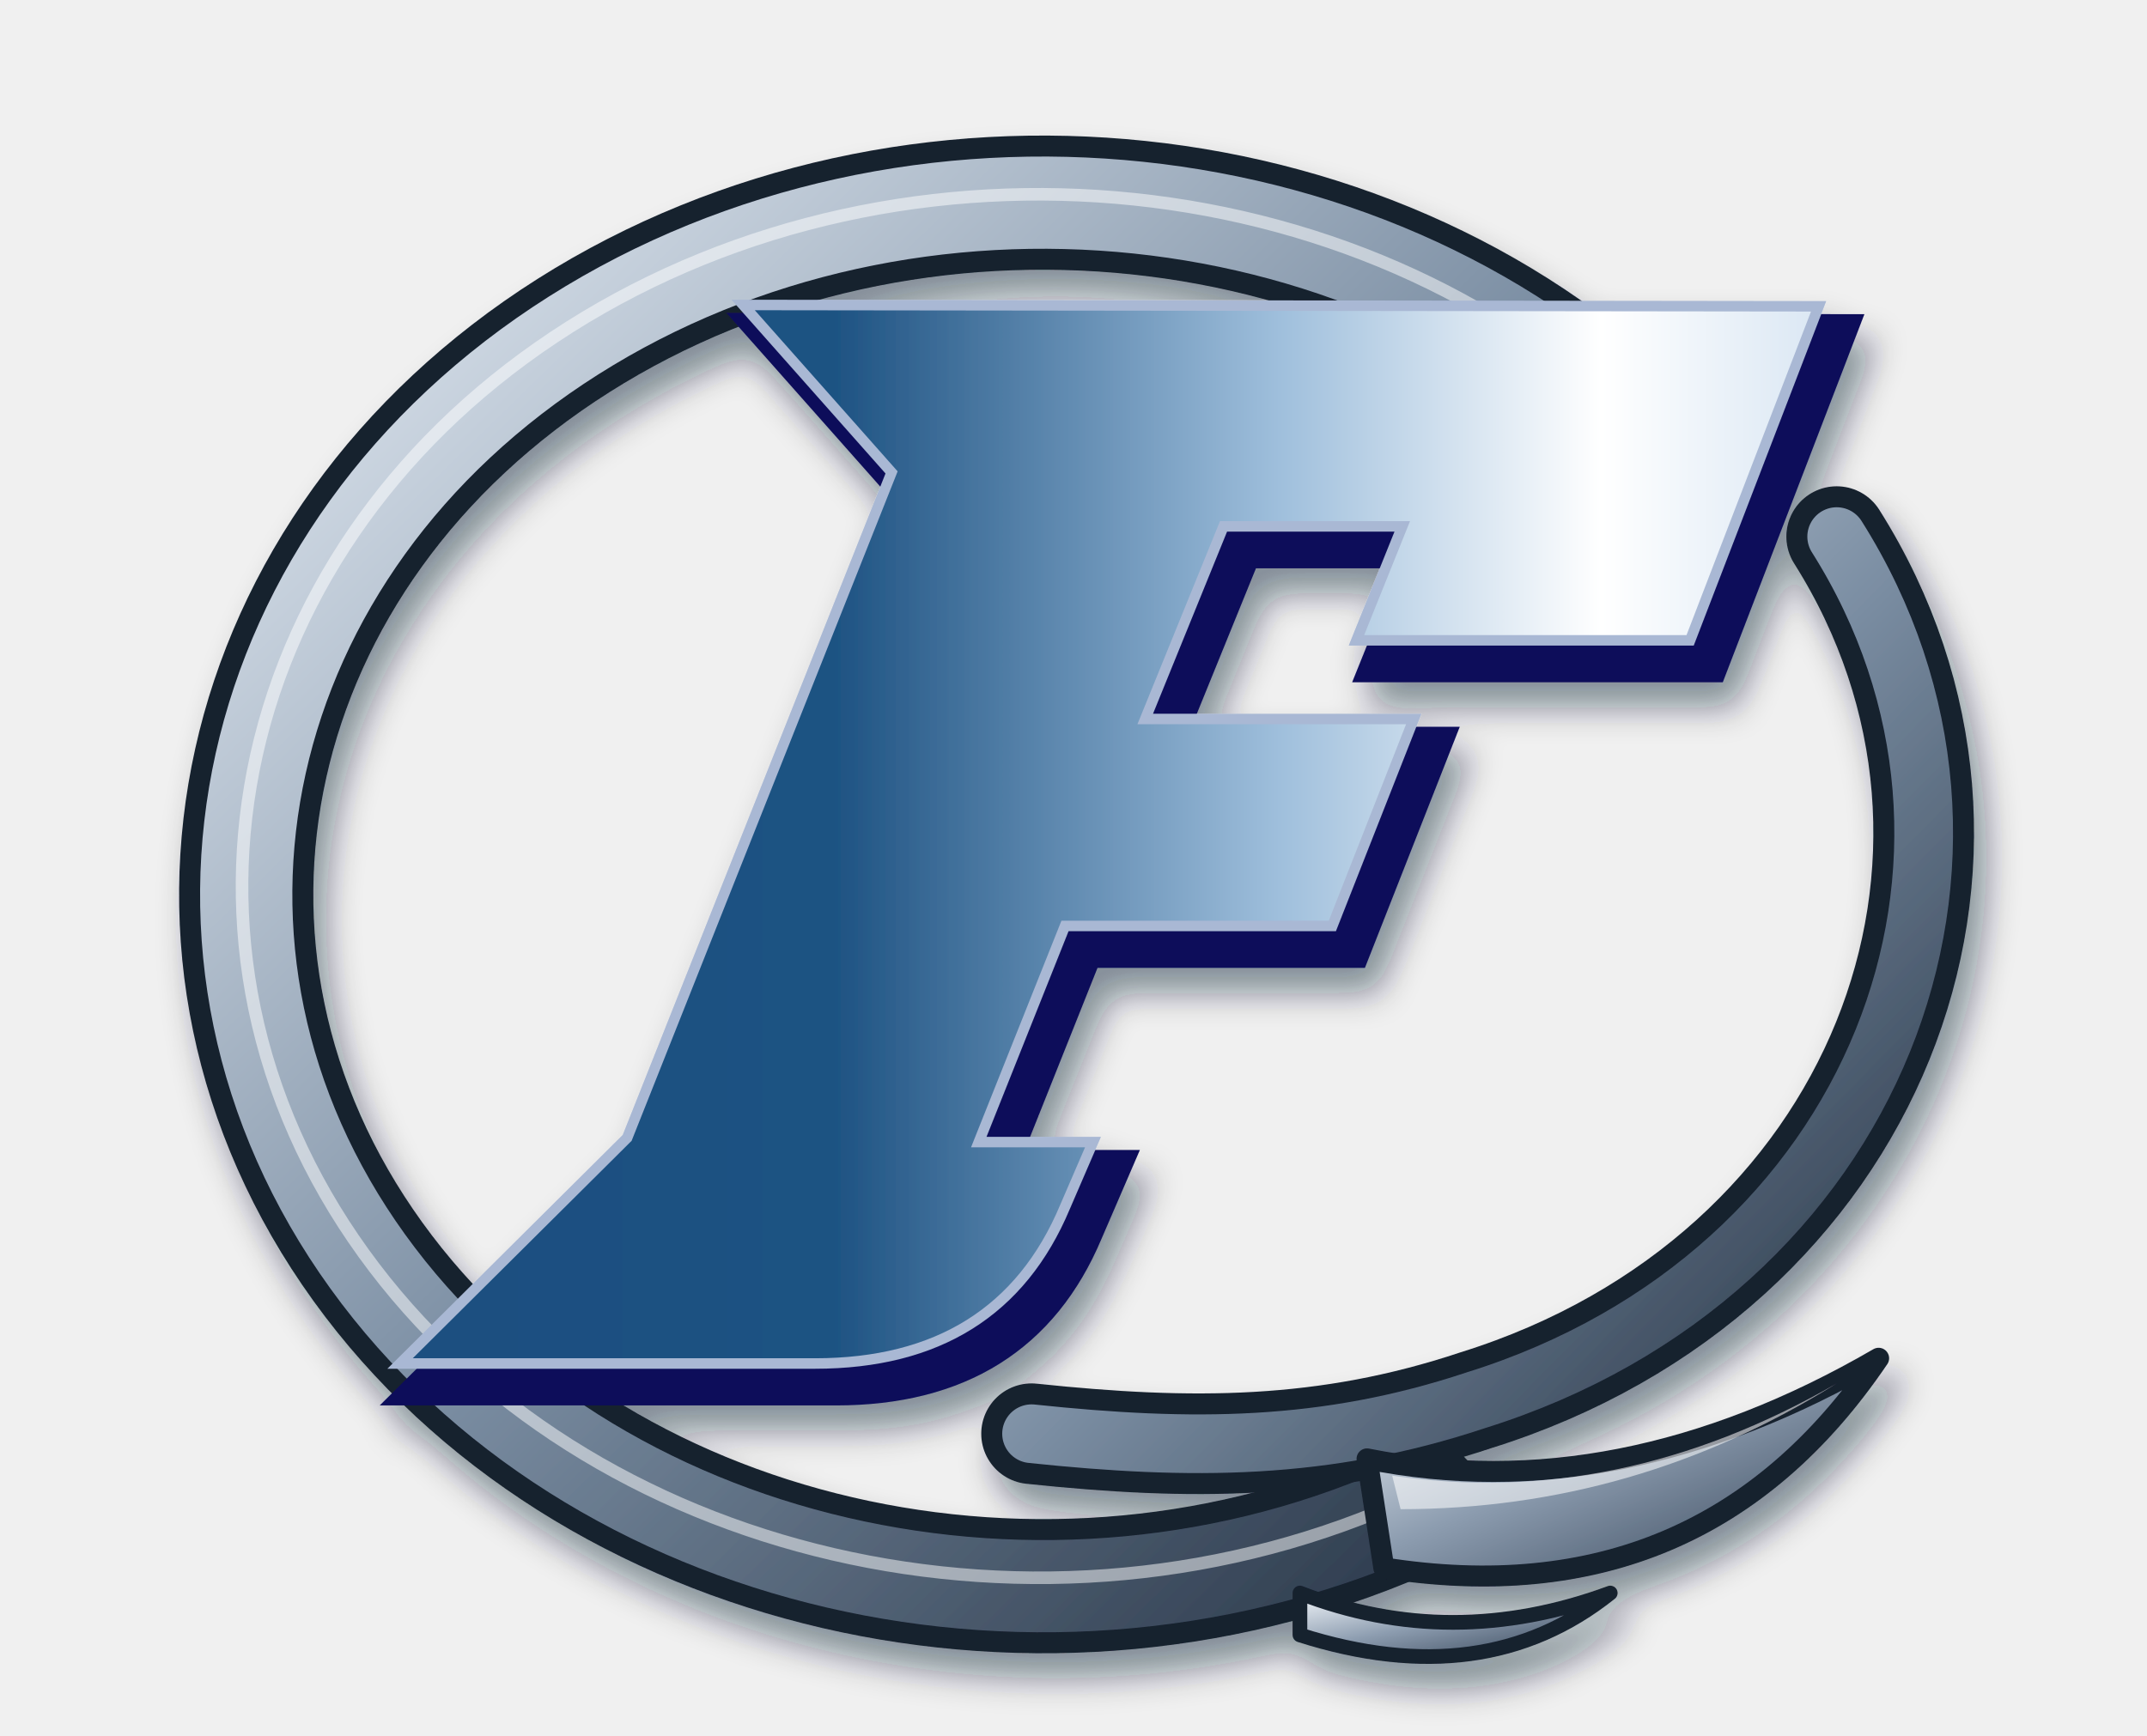
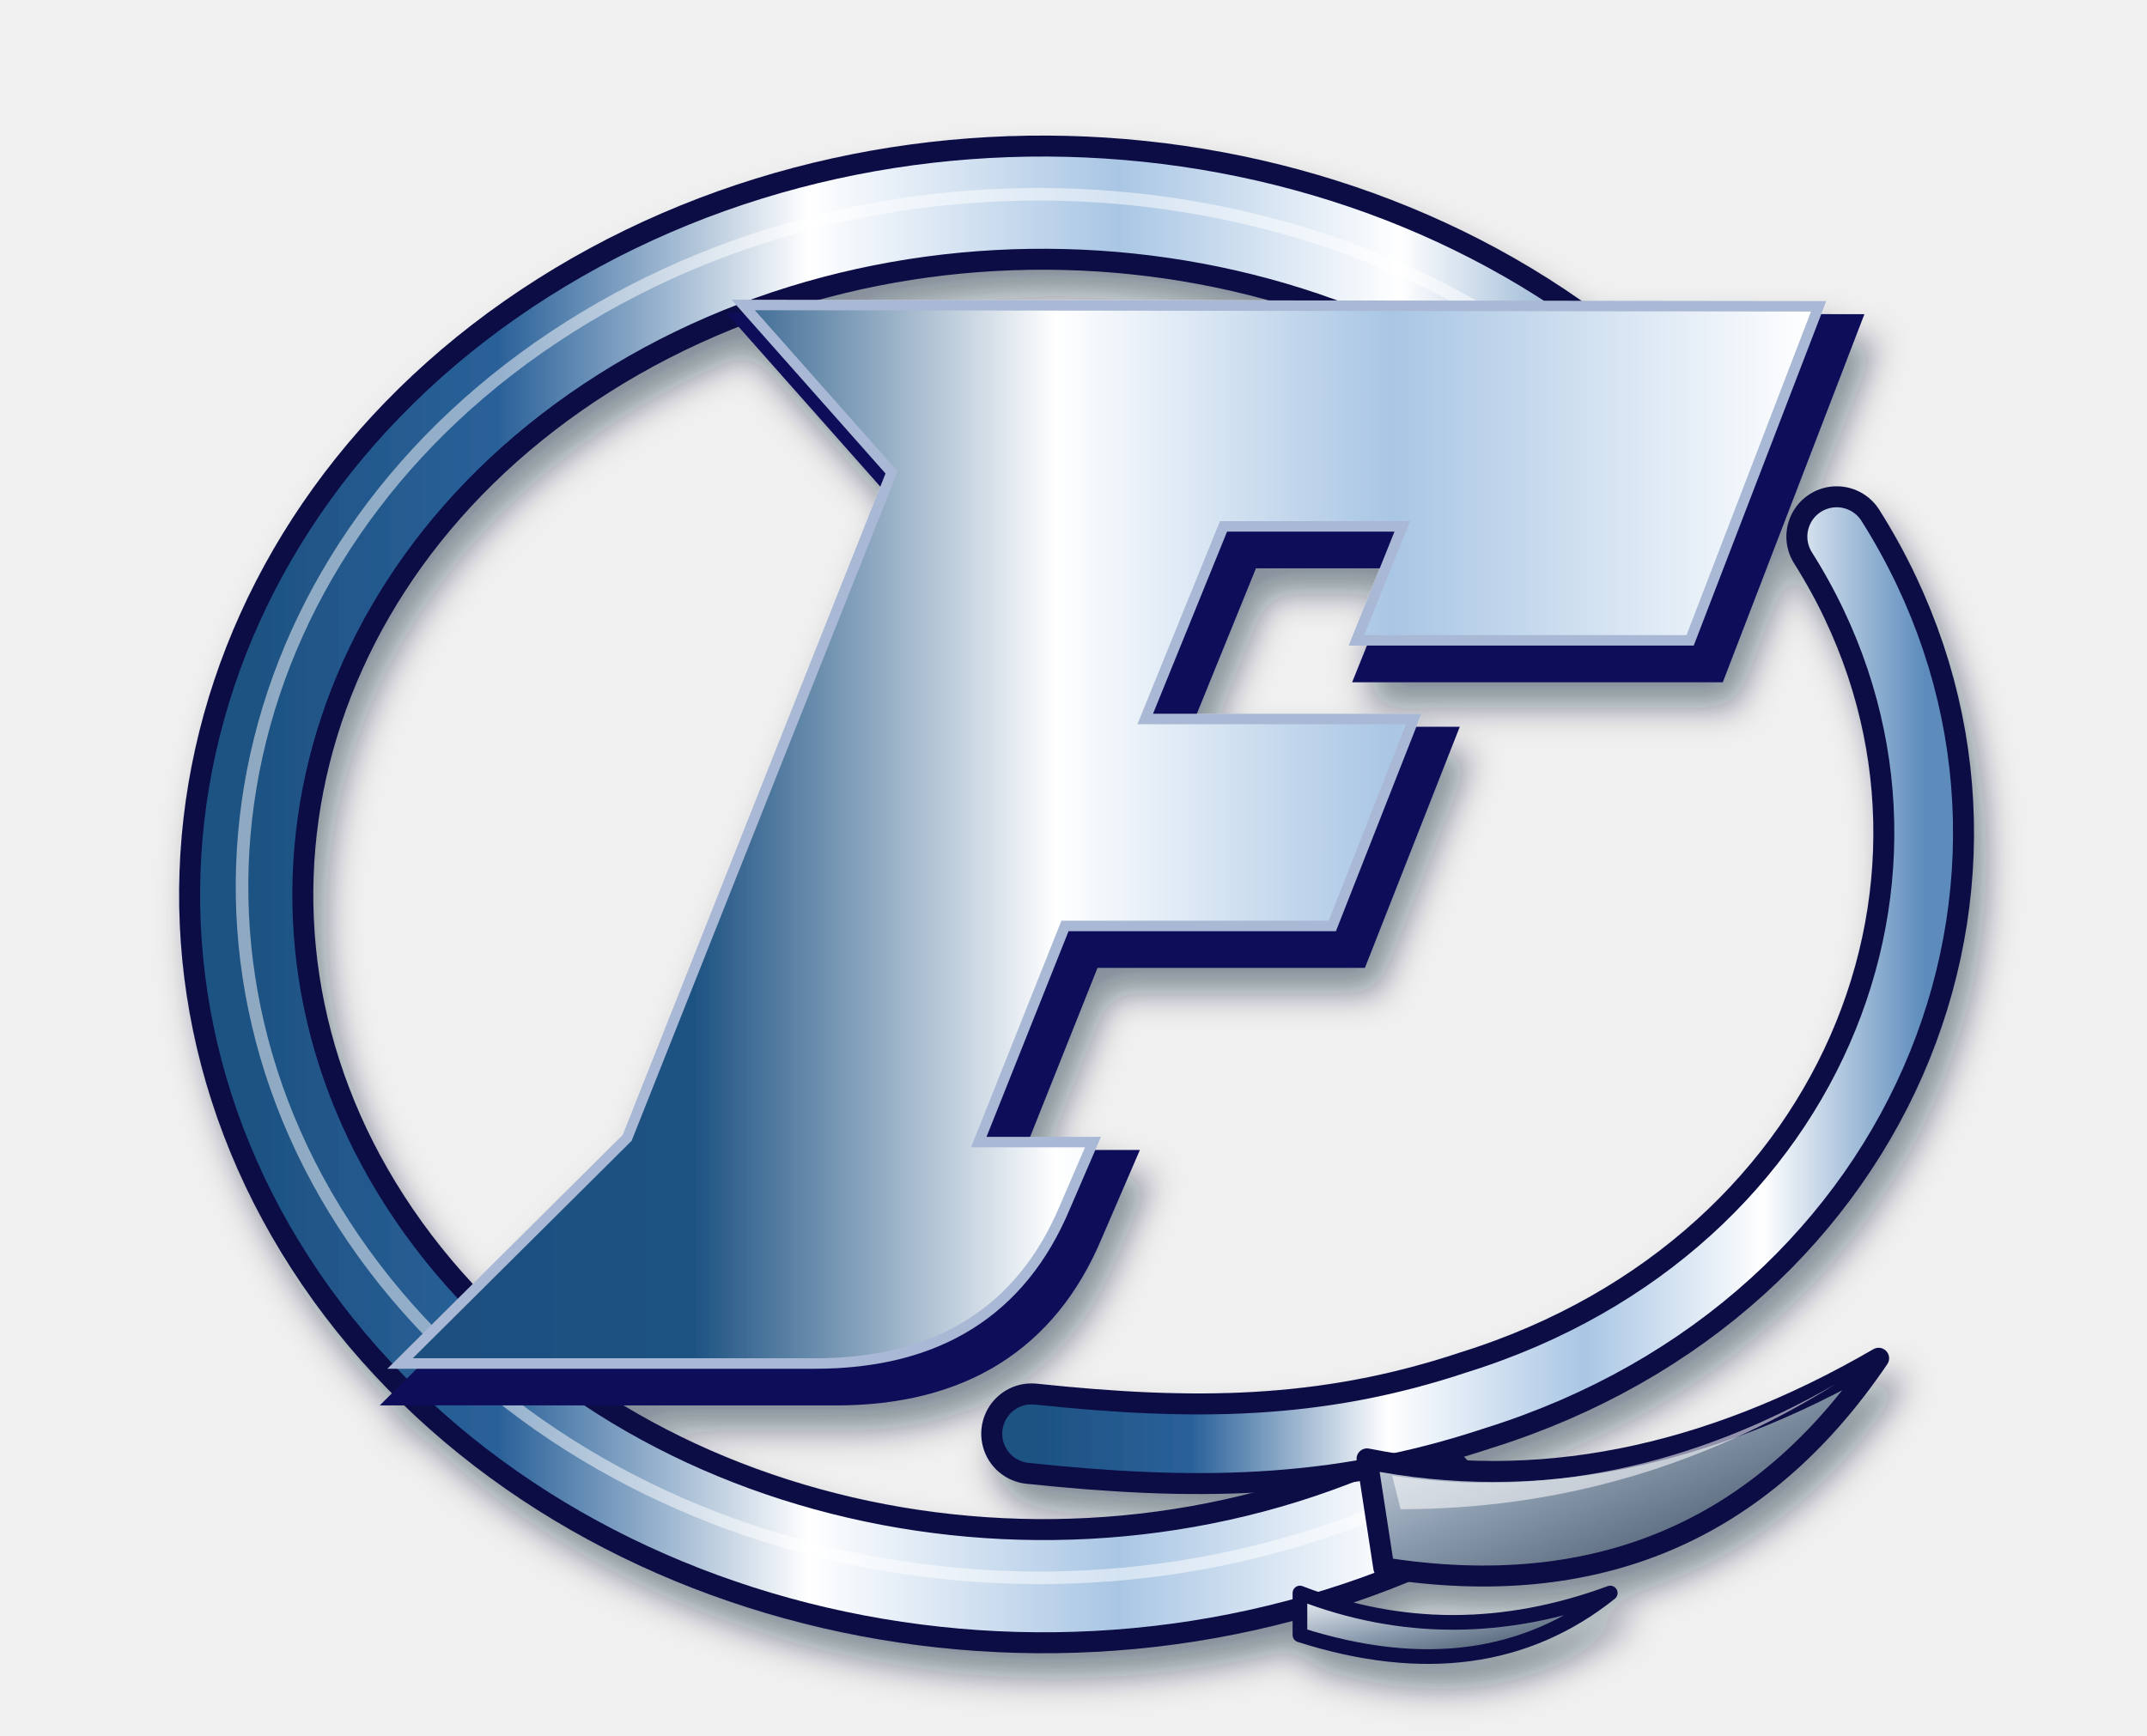
<svg xmlns="http://www.w3.org/2000/svg" viewBox="-34 -8 512 414" width="512" height="414" role="img" aria-label="FCDI">
  <defs>
    <linearGradient id="chrome" x1="0" y1="0" x2="1" y2="1">
      <stop offset="0" stop-color="#f4f8fc" />
      <stop offset="0.45" stop-color="#8d9db0" />
      <stop offset="1" stop-color="#2b3a4e" />
    </linearGradient>
    <linearGradient id="blue" x1="0.15" y1="0" x2="0.55" y2="1">
      <stop offset="0" stop-color="#8fd0ff" />
      <stop offset="0.3" stop-color="#3f9fe6" />
      <stop offset="0.65" stop-color="#14589f" />
      <stop offset="1" stop-color="#061c42" />
    </linearGradient>
-     <linearGradient id="rim" x1="0" y1="0" x2="1" y2="1">
-       <stop offset="0" stop-color="#e6edf5" />
-       <stop offset="0.5" stop-color="#7b8ea3" />
-       <stop offset="1" stop-color="#1f2c3d" />
+     <linearGradient id="rim" x1="0" y1="0" x2="1" y2="0">
+       <stop offset="0" stop-color="#1d5282" />
+       <stop offset="0.18" stop-color="#2a6199" />
+       <stop offset="0.4" stop-color="#ffffff" />
+       <stop offset="0.62" stop-color="#a9c6e4" />
+       <stop offset="0.82" stop-color="#ffffff" />
+       <stop offset="1" stop-color="#5d8cbc" />
    </linearGradient>
    <filter id="sh" x="-10%" y="-10%" width="125%" height="130%">
      <feDropShadow dx="3" dy="6" stdDeviation="4" flood-color="#0a1830" flood-opacity=".45" />
    </filter>
    <path id="F" d="M0 0H300L286 52H92V92H234L222 140H92V232H-74L0 170Z" />
    <linearGradient id="steel" gradientUnits="userSpaceOnUse" x1="-101" y1="0" x2="966" y2="0">
      <stop offset="0" stop-color="#1b4f80" />
-       <stop offset="0.30" stop-color="#1d5282" />
-       <stop offset="0.62" stop-color="#9fbfdc" />
-       <stop offset="0.85" stop-color="#ffffff" />
-       <stop offset="1" stop-color="#dce8f4" />
+       <stop offset="0.2" stop-color="#1d5282" />
+       <stop offset="0.46" stop-color="#ffffff" />
+       <stop offset="0.7" stop-color="#a9c6e4" />
+       <stop offset="1" stop-color="#ffffff" />
    </linearGradient>
  </defs>
  <g filter="url(#sh)">
-     <path d="M360 99A190 165 0 1 0 304 351" fill="none" stroke="#17202e" stroke-width="32" stroke-linecap="round" />
+     <path d="M360 99A190 165 0 1 0 304 351" fill="none" stroke="#0c0a45" stroke-width="32" stroke-linecap="round" />
    <path d="M360 99A190 165 0 1 0 304 351" fill="none" stroke="url(#rim)" stroke-width="22" stroke-linecap="round" />
    <path d="M360 99A190 165 0 1 0 304 351" fill="none" stroke="#fff" stroke-opacity=".5" stroke-width="3" stroke-linecap="round" transform="translate(-1 -2)" />
-     <path d="M404 120C452 196 414 296 318 326C282 338 250 338 212 334" fill="none" stroke="#17202e" stroke-width="24" stroke-linecap="round" />
+     <path d="M404 120C452 196 414 296 318 326C282 338 250 338 212 334" fill="none" stroke="#0c0a45" stroke-width="24" stroke-linecap="round" />
    <path d="M404 120C452 196 414 296 318 326C282 338 250 338 212 334" fill="none" stroke="url(#rim)" stroke-width="14" stroke-linecap="round" />
-     <path d="M292 340Q352 352 414 316Q372 378 296 366Z" fill="url(#chrome)" stroke="#17202e" stroke-width="5" stroke-linejoin="round" />
+     <path d="M292 340Q352 352 414 316Q372 378 296 366Z" fill="url(#chrome)" stroke="#0c0a45" stroke-width="5" stroke-linejoin="round" />
    <path d="M298 344Q352 352 404 322Q356 352 300 352Z" fill="#fff" fill-opacity=".55" />
-     <path d="M276 372Q312 386 350 372Q320 396 276 382Z" fill="url(#chrome)" stroke="#17202e" stroke-width="3.5" stroke-linejoin="round" />
+     <path d="M276 372Q312 386 350 372Q320 396 276 382Z" fill="url(#chrome)" stroke="#0c0a45" stroke-width="3.5" stroke-linejoin="round" />
    <g transform="translate(96 66) scale(.3125 -.3125) translate(0 -800)">
      <path d="M966 799 871 552H625L660 639H515L452 484H657L598 334H394L325 161H412L393 117Q344 0 206 0H-101L66 166L269 677L160 800Z" transform="translate(16 -19)" fill="#10105a" stroke="#10105a" stroke-width="34" stroke-linejoin="miter" />
      <path d="M966 799 871 552H625L660 639H515L452 484H657L598 334H394L325 161H412L393 117Q344 0 206 0H-101L66 166L269 677L160 800Z" fill="url(#steel)" stroke="#a9b8d4" stroke-width="16" stroke-linejoin="miter" paint-order="stroke" />
    </g>
  </g>
</svg>
